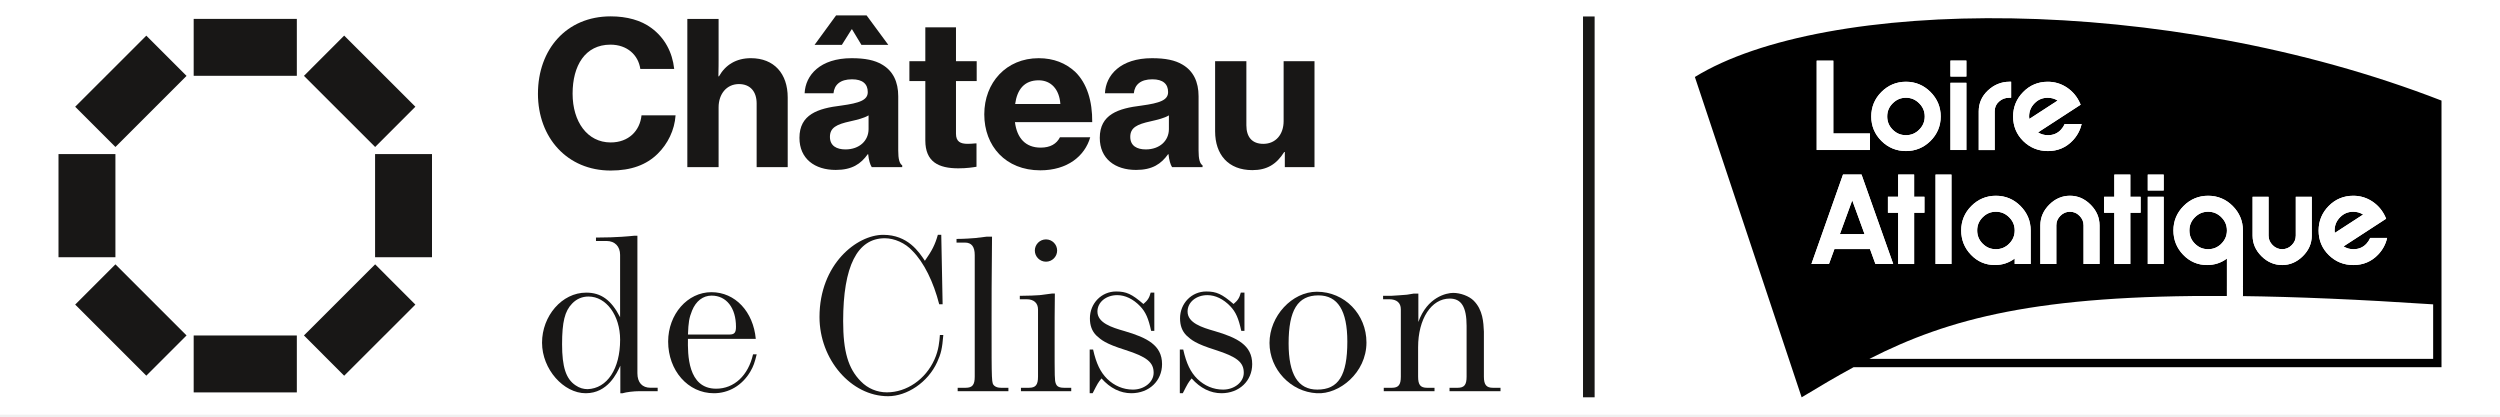
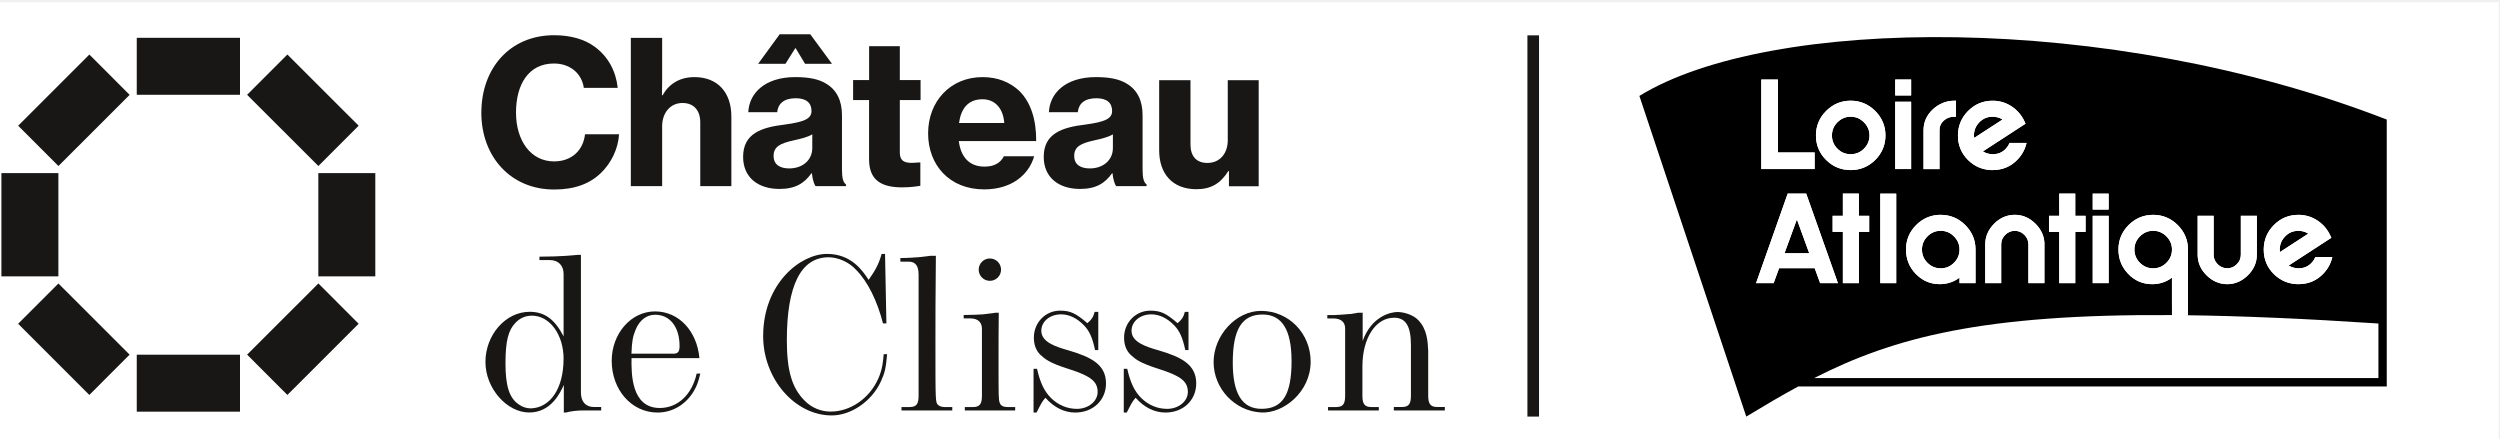
- <svg xmlns="http://www.w3.org/2000/svg" id="Calque_1" version="1.1" viewBox="0 0 1800 300">
+ <svg xmlns="http://www.w3.org/2000/svg" id="Calque_1" version="1.1" viewBox="0 0 570 100">
  <defs>
    <style>
      .st0 {
        fill: #fff;
      }

      .st1 {
        fill: #181716;
      }
    </style>
  </defs>
-   <rect class="st0" y="-1.43" width="1800" height="300" />
+   <rect class="st0" y=".51" width="569.68" height="100" />
  <g>
-     <path class="st1" d="M387.33,67.42c0-31.84,20.51-55.64,52.34-55.64,11.76,0,21.94,2.87,29.25,8.32,9.62,7.03,15.21,17.49,16.5,29.54h-24.39c-1.43-10.04-9.46-17.49-21.51-17.49-18.21,0-27.25,15.06-27.25,35.28s10.61,35.13,27.39,35.13c13.05,0,21.08-8.46,22.23-19.5h24.52c-.72,10.61-5.59,20.51-12.91,27.68-8.03,7.89-18.93,12.05-33.84,12.05-31.12,0-52.34-23.52-52.34-55.35" />
-     <path class="st1" d="M517.25,54.94h.43c4.59-8.17,12.33-13.05,22.94-13.05,16.78,0,26.53,11.19,26.53,28.25v50.19h-22.37v-45.89c0-8.32-4.45-13.91-12.76-13.91-8.75,0-14.63,7.03-14.63,16.78v43.02h-22.51V13.64h22.51v29.4c0,.72,0,6.88-.14,11.9" />
-     <path class="st1" d="M625.08,111.02h-.29c-5.02,7.03-11.33,11.33-23.09,11.33-15.06,0-26.1-8.03-26.1-23.09,0-16.92,13.34-21.22,29.97-23.23,13.62-1.86,19.22-4.02,19.22-9.75s-3.59-9.18-11.33-9.18c-8.6,0-12.76,4.02-13.34,10.04h-20.79c.57-13.05,11.19-25.24,33.84-25.24,9.75,0,16.63,1.43,21.94,4.59,7.89,4.59,11.62,12.48,11.62,22.8v39.15c0,6.02.86,9.32,2.87,10.61v1.29h-21.94c-1.15-1.72-2.15-5.02-2.58-9.32M602,11.07h21.94l15.63,21.22h-19.36l-6.74-11.19h-.29l-7.03,11.19h-19.65l15.49-21.22ZM625.37,92.95v-9.89c-3.3,2.01-8.17,3.15-13.19,4.3-9.89,2.15-14.63,4.59-14.63,11.19s5.02,9.03,11.19,9.03c10.04,0,16.63-6.31,16.63-14.63" />
-     <path class="st1" d="M654.76,44.05h11.47v-24.38h22.08v24.38h14.91v14.34h-14.91v37.86c0,5.74,3.15,7.31,8.46,7.31,1.43,0,3.73-.14,5.16-.29h1.15v16.79c-2.44.42-7.03,1.14-13.05,1.14-14.2,0-23.8-4.59-23.8-20.08v-42.73h-11.47v-14.34Z" />
-     <path class="st1" d="M708.68,82.34c0-22.94,15.92-40.44,39.15-40.44,10.9,0,19.5,3.59,26.24,9.75,8.6,8.32,12.48,21.22,12.33,36.28h-55.64c1.43,11.47,7.6,18.36,18.5,18.36,7.03,0,11.47-2.72,13.91-7.46h21.8c-3.87,13.48-16.35,23.8-35.99,23.8-24.95,0-40.3-17.49-40.3-40.3M730.91,74.88h32.55c-.72-10.61-6.74-17.06-15.63-17.06-10.32,0-15.49,6.6-16.92,17.06" />
-     <path class="st1" d="M841.32,111.02h-.29c-5.02,7.03-11.33,11.33-23.09,11.33-15.06,0-26.1-8.03-26.1-23.09,0-16.92,13.34-21.22,29.97-23.23,13.62-1.86,19.22-4.02,19.22-9.75s-3.59-9.18-11.33-9.18c-8.6,0-12.76,4.02-13.34,10.04h-20.79c.57-13.05,11.19-25.24,33.84-25.24,9.75,0,16.63,1.43,21.94,4.59,7.89,4.59,11.62,12.48,11.62,22.8v39.15c0,6.02.86,9.32,2.87,10.61v1.29h-21.94c-1.15-1.72-2.15-5.02-2.58-9.32M841.61,92.95v-9.89c-3.3,2.01-8.17,3.15-13.19,4.3-9.89,2.15-14.63,4.59-14.63,11.19s5.02,9.03,11.19,9.03c10.04,0,16.63-6.31,16.63-14.63" />
-     <path class="st1" d="M925.07,120.34v-10.9h-.43c-5.59,8.89-12.48,13.05-22.94,13.05-17.35,0-26.82-11.19-26.82-27.96v-50.48h22.51v46.18c0,8.46,4.16,13.34,12.19,13.34,9.03,0,14.63-6.88,14.63-16.35v-43.16h22.23v76.29h-21.37Z" />
-     <path class="st1" d="M429.11,171.05c15.74,0,25.57-1.15,25.73-1.15,1.15-.17,1.48-.17,1.8-.17h2.29v98.98c0,6.72,3.44,10.48,9.5,10.48h5.09v2.46h-13.11c-4.1,0-9.51.66-12.13,1.48h-1.64v-19.84c-2.46,5.41-9.02,19.84-24.92,19.84s-31.45-17.21-31.45-36.39,14.26-36.05,31.79-36.05c10.65,0,18.02,5.25,24.41,17.7v-44.9c0-6.06-3.76-9.99-9.83-9.99h-7.54v-2.46ZM446.49,244.63c0-17.53-10-31.13-22.78-31.13-4.42,0-8.52,1.64-11.79,5.08-5.25,5.4-7.22,13.11-7.22,29.33s2.78,24.92,9.67,29.5c2.78,1.96,5.74,2.78,8.69,2.78,14.09-.49,23.43-14.59,23.43-35.56" />
-     <path class="st1" d="M544.82,255.11c-1.48,6.06-2.31,8.52-4.59,12.45-5.9,10-15.57,15.57-26.23,15.57-18.68,0-32.93-16.38-32.93-37.2,0-19.66,13.93-35.56,31.14-35.56s30.15,14.1,31.95,33.6h-48.84c-.16,10.97-.32,35.89,20.33,35.89,12.94,0,23.1-9.51,26.54-24.75h2.63ZM525.15,240.86c3.61,0,4.76-1.31,4.76-5.57,0-13.6-6.88-22.45-17.54-22.45-6.23,0-11.3,3.93-14.09,10.81-2.13,5.25-2.62,8.52-2.95,17.21h29.83Z" />
-     <path class="st1" d="M679.19,241.19c-.82,9.83-1.64,13.43-4.42,19.5-6.72,14.75-21.8,24.58-35.4,24.58-26.55,0-49.33-26.39-49.33-57.03,0-38.03,26.88-59.16,45.89-59.16,17.7,0,25.73,12.3,29.98,18.69,5.08-7.22,7.37-11.64,9.34-18.69h2.46l.98,49.99h-2.46c-4.1-16.06-10.98-30.15-19.34-38.52-5.08-5.57-12.94-9.01-19.83-9.01-19.83,0-29.99,20.16-29.99,59.64,0,21.8,3.61,34.25,12.79,43.43,4.91,5.09,11.64,7.88,18.68,7.88,14.26,0,27.86-9.34,34.25-23.6,3.12-6.88,3.61-13.28,3.93-17.7h2.46Z" />
-     <path class="st1" d="M701.81,183.67c0-6.06-2.29-9.01-7.05-9.01h-6.06v-2.63c5.74,0,11.64-.49,13.6-.65l8.2-.99h3.76c-.32,28.85-.32,48.51-.32,61.78,0,44.57,0,43.59,1.96,45.55,1.15.99,2.63,1.48,4.92,1.48h5.23v2.45h-36.53v-2.45h5.74c4.91,0,6.55-2.14,6.55-8.03v-87.51Z" />
-     <path class="st1" d="M759.5,211.36c-.17,11.3-.17,22.44-.17,33.59,0,27.86,0,28.68.82,31.13.49,1.15,1.15,3.12,5.89,3.12h5.25v2.46h-36.21v-2.46h5.74c4.91,0,6.55-2.13,6.55-8.03v-48.35c0-4.58-2.95-7.36-8.2-7.36h-4.91v-2.46c6.23,0,11.96-.33,14.26-.49l8.84-1.15h2.14ZM745.08,180.39c0-4.42,3.61-8.03,8.03-8.03s8.03,3.61,8.03,8.03-3.61,8.03-8.03,8.03-8.03-3.61-8.03-8.03" />
-     <path class="st1" d="M787.03,251.67c2.29,10.16,5.25,16.23,10.16,21.14,5.08,4.91,11.47,7.7,18.52,7.7,8.19,0,14.91-5.4,14.91-12.12,0-7.54-4.92-11.47-20.33-16.4-14.58-4.59-17.36-7.21-20.97-10.48-3.11-3.12-4.59-7.21-4.59-12.3,0-10.81,8.35-19.34,18.85-19.34,7.37,0,11.3,1.8,19.67,9.01,3.11-2.62,4.25-4.42,5.23-8.19h2.63v27.52h-2.29c-1.97-9.01-3.93-13.6-8.03-17.85-4.92-5.08-10.65-7.86-16.38-7.86-8.03,0-14.26,5.08-14.26,11.79,0,8.2,10.31,11.47,19.49,14.09,16.23,4.76,27.04,10.16,27.04,23.77,0,12.12-9.34,20.97-22.12,20.97-7.86,0-15.25-3.61-21.47-10.65-2.45,2.94-2.78,3.6-6.38,10.65h-2.14v-31.46h2.46Z" />
-     <path class="st1" d="M851.93,251.67c2.29,10.16,5.25,16.23,10.16,21.14,5.08,4.91,11.47,7.7,18.52,7.7,8.19,0,14.91-5.4,14.91-12.12,0-7.54-4.92-11.47-20.33-16.4-14.58-4.59-17.36-7.21-20.97-10.48-3.11-3.12-4.59-7.21-4.59-12.3,0-10.81,8.35-19.34,18.85-19.34,7.37,0,11.3,1.8,19.67,9.01,3.11-2.62,4.25-4.42,5.23-8.19h2.63v27.52h-2.29c-1.97-9.01-3.93-13.6-8.03-17.85-4.92-5.08-10.65-7.86-16.38-7.86-8.03,0-14.26,5.08-14.26,11.79,0,8.2,10.31,11.47,19.49,14.09,16.23,4.76,27.04,10.16,27.04,23.77,0,12.12-9.35,20.97-22.12,20.97-7.86,0-15.25-3.61-21.47-10.65-2.45,2.94-2.78,3.6-6.38,10.65h-2.14v-31.46h2.46Z" />
-     <path class="st1" d="M914.04,246.92c0-19.34,16.23-36.87,34.09-36.87,19.98,0,35.72,16.22,35.72,36.54,0,21.95-19.83,37.52-35.72,36.54-18.85-.98-34.09-17.21-34.09-36.22M970.08,245.94c0-22.29-6.88-33.27-20.82-33.27-14.9,0-21.46,10.66-21.46,34.58,0,22.29,6.72,33.26,20.65,33.26,15.24,0,21.63-10.16,21.63-34.57" />
-     <path class="st1" d="M1021.21,231.85c6.39-18.03,20.32-20.97,25.07-20.97,5.25,0,11.47,2.29,14.75,5.57,6.72,6.72,7.05,15.73,7.37,22.29v32.44c0,5.9,1.8,8.03,6.56,8.03h5.4v2.46h-36.7v-2.46h5.74c4.91,0,6.55-2.13,6.55-8.03v-36.54c0-13.6-3.76-19.67-12.13-19.67-13.26,0-22.78,14.59-22.78,35.07v21.14c0,5.9,1.64,8.03,6.56,8.03h5.25v2.46h-36.54v-2.46h5.74c4.91,0,6.55-2.13,6.55-8.03v-48.51c0-4.59-2.95-7.21-8.35-7.21h-4.43v-2.46h5.58c1.15,0,9.82-.66,11.63-.82,3.12-.49,4.76-.81,4.92-.81h3.27v20.48Z" />
-     <rect class="st1" x="139.45" y="13.6" width="74.27" height="40.98" />
-     <rect class="st1" x="139.45" y="241.55" width="74.27" height="40.98" />
-     <rect class="st1" x="42.12" y="110.94" width="40.98" height="74.27" />
-     <rect class="st1" x="270.06" y="110.94" width="40.98" height="74.27" />
-     <polygon class="st1" points="134.32 54.64 83.11 105.82 54.13 76.86 105.34 25.66 134.32 54.64" />
-     <rect class="st1" x="238.46" y="29.48" width="40.98" height="72.46" transform="translate(29.46 202.49) rotate(-45.03)" />
-     <polygon class="st1" points="134.32 241.52 83.11 190.33 54.13 219.3 105.34 270.49 134.32 241.52" />
-     <rect class="st1" x="222.72" y="209.95" width="72.46" height="40.98" transform="translate(-87.11 250.4) rotate(-44.97)" />
+     <path class="st1" d="M109.75,25.67c0-10.09,6.5-17.64,16.59-17.64,3.73,0,6.95.91,9.27,2.64,3.05,2.23,4.82,5.55,5.23,9.36h-7.73c-.45-3.18-3-5.55-6.82-5.55-5.77,0-8.64,4.77-8.64,11.18s3.36,11.14,8.68,11.14c4.14,0,6.68-2.68,7.05-6.18h7.77c-.23,3.36-1.77,6.5-4.09,8.77-2.55,2.5-6,3.82-10.73,3.82-9.86,0-16.59-7.45-16.59-17.55" />
+     <path class="st1" d="M150.93,21.72h.14c1.45-2.59,3.91-4.14,7.27-4.14,5.32,0,8.41,3.55,8.41,8.95v15.91h-7.09v-14.55c0-2.64-1.41-4.41-4.05-4.41-2.77,0-4.64,2.23-4.64,5.32v13.64h-7.14V8.63h7.14v9.32c0,.23,0,2.18-.05,3.77" />
+     <path class="st1" d="M185.11,39.49h-.09c-1.59,2.23-3.59,3.59-7.32,3.59-4.77,0-8.27-2.55-8.27-7.32,0-5.36,4.23-6.73,9.5-7.36,4.32-.59,6.09-1.27,6.09-3.09s-1.14-2.91-3.59-2.91c-2.73,0-4.05,1.27-4.23,3.18h-6.59c.18-4.14,3.55-8,10.73-8,3.09,0,5.27.45,6.95,1.45,2.5,1.45,3.68,3.95,3.68,7.23v12.41c0,1.91.27,2.95.91,3.36v.41h-6.95c-.36-.55-.68-1.59-.82-2.95M177.79,7.81h6.95l4.95,6.73h-6.14l-2.14-3.55h-.09l-2.23,3.55h-6.23l4.91-6.73ZM185.2,33.77v-3.14c-1.05.64-2.59,1-4.18,1.36-3.14.68-4.64,1.45-4.64,3.55s1.59,2.86,3.55,2.86c3.18,0,5.27-2,5.27-4.64" />
+     <path class="st1" d="M194.52,18.26h3.64v-7.73h7v7.73h4.73v4.55h-4.73v12c0,1.82,1,2.32,2.68,2.32.45,0,1.18-.05,1.64-.09h.36v5.32c-.77.13-2.23.36-4.14.36-4.5,0-7.55-1.45-7.55-6.36v-13.55h-3.64v-4.55Z" />
+     <path class="st1" d="M211.61,30.4c0-7.27,5.05-12.82,12.41-12.82,3.45,0,6.18,1.14,8.32,3.09,2.73,2.64,3.95,6.73,3.91,11.5h-17.64c.45,3.64,2.41,5.82,5.86,5.82,2.23,0,3.64-.86,4.41-2.36h6.91c-1.23,4.27-5.18,7.55-11.41,7.55-7.91,0-12.77-5.55-12.77-12.77M218.65,28.04h10.32c-.23-3.36-2.14-5.41-4.95-5.41-3.27,0-4.91,2.09-5.36,5.41" />
+     <path class="st1" d="M253.65,39.49h-.09c-1.59,2.23-3.59,3.59-7.32,3.59-4.77,0-8.27-2.55-8.27-7.32,0-5.36,4.23-6.73,9.5-7.36,4.32-.59,6.09-1.27,6.09-3.09s-1.14-2.91-3.59-2.91c-2.73,0-4.05,1.27-4.23,3.18h-6.59c.18-4.14,3.55-8,10.73-8,3.09,0,5.27.45,6.95,1.45,2.5,1.45,3.68,3.95,3.68,7.23v12.41c0,1.91.27,2.95.91,3.36v.41h-6.95c-.36-.55-.68-1.59-.82-2.95M253.74,33.77v-3.14c-1.05.64-2.59,1-4.18,1.36-3.14.68-4.64,1.45-4.64,3.55s1.59,2.86,3.55,2.86c3.18,0,5.27-2,5.27-4.64" />
+     <path class="st1" d="M280.2,42.45v-3.45h-.14c-1.77,2.82-3.95,4.14-7.27,4.14-5.5,0-8.5-3.55-8.5-8.86v-16h7.14v14.64c0,2.68,1.32,4.23,3.86,4.23,2.86,0,4.64-2.18,4.64-5.18v-13.68h7.05v24.18h-6.77Z" />
+     <path class="st1" d="M122.99,58.52c4.99,0,8.11-.36,8.16-.36.36-.05.47-.05.57-.05h.73v31.37c0,2.13,1.09,3.32,3.01,3.32h1.61v.78h-4.16c-1.3,0-3.02.21-3.84.47h-.52v-6.29c-.78,1.72-2.86,6.29-7.9,6.29s-9.97-5.45-9.97-11.53,4.52-11.43,10.08-11.43c3.37,0,5.71,1.66,7.74,5.61v-14.23c0-1.92-1.19-3.17-3.12-3.17h-2.39v-.78ZM128.5,81.84c0-5.56-3.17-9.87-7.22-9.87-1.4,0-2.7.52-3.74,1.61-1.66,1.71-2.29,4.16-2.29,9.3s.88,7.9,3.06,9.35c.88.62,1.82.88,2.75.88,4.47-.16,7.43-4.62,7.43-11.27" />
+     <path class="st1" d="M159.67,85.17c-.47,1.92-.73,2.7-1.45,3.95-1.87,3.17-4.94,4.94-8.31,4.94-5.92,0-10.44-5.19-10.44-11.79,0-6.23,4.42-11.27,9.87-11.27s9.56,4.47,10.13,10.65h-15.48c-.05,3.48-.1,11.37,6.44,11.37,4.1,0,7.32-3.02,8.41-7.84h.83ZM153.43,80.65c1.14,0,1.51-.42,1.51-1.77,0-4.31-2.18-7.12-5.56-7.12-1.97,0-3.58,1.25-4.47,3.43-.67,1.66-.83,2.7-.94,5.45h9.45Z" />
+     <path class="st1" d="M202.26,80.75c-.26,3.12-.52,4.26-1.4,6.18-2.13,4.67-6.91,7.79-11.22,7.79-8.42,0-15.64-8.36-15.64-18.08,0-12.05,8.52-18.75,14.55-18.75,5.61,0,8.16,3.9,9.5,5.92,1.61-2.29,2.34-3.69,2.96-5.92h.78l.31,15.84h-.78c-1.3-5.09-3.48-9.56-6.13-12.21-1.61-1.77-4.1-2.86-6.28-2.86-6.28,0-9.51,6.39-9.51,18.91,0,6.91,1.14,10.86,4.05,13.77,1.56,1.61,3.69,2.5,5.92,2.5,4.52,0,8.83-2.96,10.86-7.48.99-2.18,1.14-4.21,1.25-5.61h.78Z" />
+     <path class="st1" d="M209.43,62.52c0-1.92-.73-2.86-2.23-2.86h-1.92v-.83c1.82,0,3.69-.16,4.31-.2l2.6-.31h1.19c-.1,9.14-.1,15.37-.1,19.58,0,14.13,0,13.82.62,14.44.36.31.83.47,1.56.47h1.66v.78h-11.58v-.78h1.82c1.56,0,2.08-.68,2.08-2.55v-27.74Z" />
+     <path class="st1" d="M227.72,71.3c-.05,3.58-.05,7.11-.05,10.65,0,8.83,0,9.09.26,9.87.16.36.36.99,1.87.99h1.66v.78h-11.48v-.78h1.82c1.56,0,2.08-.67,2.08-2.55v-15.33c0-1.45-.94-2.33-2.6-2.33h-1.56v-.78c1.97,0,3.79-.11,4.52-.16l2.8-.36h.68ZM223.14,61.48c0-1.4,1.14-2.55,2.55-2.55s2.55,1.14,2.55,2.55-1.14,2.55-2.55,2.55-2.55-1.14-2.55-2.55" />
+     <path class="st1" d="M236.44,84.08c.73,3.22,1.66,5.14,3.22,6.7,1.61,1.56,3.64,2.44,5.87,2.44,2.59,0,4.73-1.71,4.73-3.84,0-2.39-1.56-3.64-6.44-5.2-4.62-1.45-5.5-2.28-6.65-3.32-.98-.99-1.45-2.28-1.45-3.9,0-3.43,2.65-6.13,5.97-6.13,2.34,0,3.58.57,6.23,2.86.98-.83,1.35-1.4,1.66-2.59h.83v8.72h-.73c-.63-2.86-1.25-4.31-2.55-5.66-1.56-1.61-3.37-2.49-5.19-2.49-2.55,0-4.52,1.61-4.52,3.74,0,2.6,3.27,3.64,6.18,4.47,5.14,1.51,8.57,3.22,8.57,7.53,0,3.84-2.96,6.65-7.01,6.65-2.49,0-4.83-1.14-6.81-3.37-.78.93-.88,1.14-2.02,3.37h-.68v-9.97h.78Z" />
+     <path class="st1" d="M257.01,84.08c.73,3.22,1.66,5.14,3.22,6.7,1.61,1.56,3.64,2.44,5.87,2.44,2.59,0,4.73-1.71,4.73-3.84,0-2.39-1.56-3.64-6.44-5.2-4.62-1.45-5.5-2.28-6.65-3.32-.98-.99-1.45-2.28-1.45-3.9,0-3.43,2.65-6.13,5.97-6.13,2.34,0,3.58.57,6.23,2.86.98-.83,1.35-1.4,1.66-2.59h.83v8.72h-.73c-.63-2.86-1.25-4.31-2.55-5.66-1.56-1.61-3.37-2.49-5.19-2.49-2.55,0-4.52,1.61-4.52,3.74,0,2.6,3.27,3.64,6.18,4.47,5.14,1.51,8.57,3.22,8.57,7.53,0,3.84-2.96,6.65-7.01,6.65-2.49,0-4.83-1.14-6.81-3.37-.78.93-.88,1.14-2.02,3.37h-.68v-9.97h.78Z" />
+     <path class="st1" d="M276.7,82.57c0-6.13,5.14-11.69,10.81-11.69,6.33,0,11.32,5.14,11.32,11.58,0,6.96-6.28,11.89-11.32,11.58-5.97-.31-10.81-5.45-10.81-11.48M294.47,82.26c0-7.06-2.18-10.55-6.6-10.55-4.72,0-6.8,3.38-6.8,10.96,0,7.06,2.13,10.54,6.55,10.54,4.83,0,6.86-3.22,6.86-10.96" />
+     <path class="st1" d="M310.67,77.79c2.03-5.72,6.44-6.65,7.95-6.65,1.66,0,3.64.73,4.67,1.77,2.13,2.13,2.23,4.98,2.34,7.06v10.28c0,1.87.57,2.55,2.08,2.55h1.71v.78h-11.63v-.78h1.82c1.56,0,2.08-.67,2.08-2.55v-11.58c0-4.31-1.19-6.23-3.84-6.23-4.2,0-7.22,4.62-7.22,11.12v6.7c0,1.87.52,2.55,2.08,2.55h1.66v.78h-11.58v-.78h1.82c1.56,0,2.08-.67,2.08-2.55v-15.37c0-1.45-.94-2.28-2.65-2.28h-1.41v-.78h1.77c.36,0,3.11-.21,3.69-.26.99-.16,1.51-.26,1.56-.26h1.04v6.49Z" />
+     <rect class="st1" x="31.18" y="8.62" width="23.54" height="12.99" />
+     <rect class="st1" x="31.18" y="80.87" width="23.54" height="12.99" />
+     <rect class="st1" x=".32" y="39.47" width="12.99" height="23.54" />
+     <rect class="st1" x="72.58" y="39.47" width="12.99" height="23.54" />
+     <rect class="st1" x="5.37" y="18.65" width="22.95" height="12.99" transform="translate(-12.84 19.27) rotate(-44.99)" />
+     <rect class="st1" x="62.56" y="13.65" width="12.99" height="22.97" transform="translate(2.47 56.23) rotate(-45.03)" />
+     <rect class="st1" x="10.35" y="65.86" width="12.99" height="22.95" transform="translate(-49.76 34.58) rotate(-45.01)" />
+     <rect class="st1" x="57.57" y="70.85" width="22.97" height="12.99" transform="translate(-34.46 71.42) rotate(-44.97)" />
  </g>
  <g>
-     <path class="st0" d="M1603.38,213.1c-136.16-.87-200.03,16.08-257.41,45.29h405.91v-39.26c-53.19-3.53-98.87-5.47-138.58-5.96h-9.92v-.08Z" />
+     <path class="st0" d="M495.21,71.85c-43.16-.28-63.4,5.1-81.59,14.36h128.66v-12.44c-16.86-1.12-31.34-1.73-43.93-1.89h-3.14v-.02Z" />
    <g>
-       <path d="M1437.05,179.43c3.75,0,6.86-1.3,9.54-3.97,2.69-2.69,3.99-5.81,3.99-9.54s-1.3-6.79-3.99-9.49c-2.69-2.68-5.81-3.99-9.54-3.99s-6.83,1.31-9.52,3.99c-2.65,2.68-3.96,5.78-3.96,9.49s1.3,6.88,3.96,9.54c2.65,2.66,5.78,3.97,9.52,3.97Z" />
-       <polygon points="1324.71 168.58 1342.49 168.58 1333.61 144.21 1324.71 168.58" />
-       <path d="M1372.29,97.34c3.75,0,6.86-1.3,9.52-3.96,2.69-2.69,4-5.81,4-9.52s-1.32-6.8-4-9.49c-2.69-2.69-5.81-4-9.52-4s-6.85,1.31-9.54,4c-2.65,2.65-3.96,5.76-3.96,9.49s1.3,6.86,3.96,9.52c2.67,2.65,5.78,3.96,9.54,3.96Z" />
-       <path d="M1589.85,179.43c3.75,0,6.87-1.3,9.54-3.97,2.68-2.69,3.99-5.81,3.99-9.54s-1.31-6.79-3.99-9.49c-2.7-2.68-5.81-3.99-9.54-3.99s-6.83,1.31-9.52,3.99c-2.66,2.68-3.96,5.78-3.96,9.49s1.29,6.88,3.96,9.54c2.65,2.66,5.77,3.97,9.52,3.97Z" />
-       <path d="M1220.31,55.42l76.87,230.65c12.82-7.76,25.06-15,37.39-21.68h423.31V72.42C1557.07-5.54,1313.34-1.81,1220.31,55.42ZM1676.68,148.31c4.83-4.89,10.78-7.36,17.67-7.36,5.03,0,9.7,1.41,13.86,4.21,4.16,2.8,7.3,6.6,9.37,11.27l.43,1.03-30.68,19.94c2.17,1.36,4.52,2.03,7.13,2.03,3.88,0,6.99-1.34,9.5-4.09,1.12-1.24,1.95-2.58,2.58-4.02h12.18c-1.03,4.52-3.19,8.56-6.52,12.03-4.74,4.96-10.72,7.47-17.73,7.47s-12.88-2.41-17.73-7.18c-4.88-4.77-7.34-10.71-7.34-17.63s2.45-12.81,7.28-17.71ZM1621.87,141.68h11.5v27.94c0,2.66.96,4.92,2.92,6.88,1.97,1.96,4.22,2.92,6.88,2.92s4.92-.96,6.88-2.92c1.97-1.96,2.92-4.21,2.92-6.88v-27.94h11.51v27.94c0,5.63-2.17,10.62-6.47,14.84-4.28,4.23-9.27,6.37-14.84,6.37s-10.64-2.14-14.89-6.37c-4.25-4.23-6.4-9.21-6.4-14.84v-27.94ZM1572.19,148.31c4.89-4.89,10.84-7.36,17.66-7.36s12.79,2.47,17.67,7.36,7.37,10.82,7.37,17.61v47.25h-1.6c39.71.49,85.39,2.43,138.58,5.96v39.26h-405.91c57.38-29.22,121.25-46.16,257.41-45.29v-26.95c-4.15,3.11-8.93,4.68-14.26,4.68-6.69,0-12.49-2.47-17.21-7.37-4.67-4.86-7.05-10.77-7.05-17.53s2.47-12.75,7.33-17.61ZM1359.3,153.18v-11.51h7.37v-15.99h11.51v15.99h7.41v11.51h-7.41v36.91h-11.51v-36.91h-7.37ZM1393.59,190.09v-64.4h11.46v64.4h-11.46ZM1546.39,125.69h11.46v11.46h-11.46v-11.46ZM1546.39,141.68h11.46v48.41h-11.46v-48.41ZM1514.95,141.68h7.37v-15.99h11.51v15.99h7.41v11.51h-7.41v36.9h-11.51v-36.9h-7.37v-11.51ZM1511.67,162.25v27.84h-11.51v-27.84c0-2.68-.96-4.93-2.92-6.88-1.95-1.96-4.21-2.92-6.88-2.92s-4.92.96-6.88,2.92-2.92,4.21-2.92,6.88v27.84h-11.5v-27.84c0-5.63,2.15-10.64,6.41-14.89,4.25-4.27,9.27-6.42,14.89-6.42s10.59,2.15,14.85,6.42c4.28,4.28,6.45,9.28,6.45,14.89ZM1456.72,66.24c4.83-4.9,10.77-7.37,17.67-7.37,5.03,0,9.7,1.41,13.86,4.21s7.3,6.58,9.37,11.28l.44,1.02-30.69,19.94c2.17,1.36,4.53,2.03,7.15,2.03,3.86,0,6.97-1.34,9.49-4.1,1.12-1.23,1.95-2.57,2.58-3.99h12.18c-1.03,4.5-3.19,8.54-6.52,12.02-4.76,4.96-10.71,7.48-17.72,7.48s-12.89-2.43-17.76-7.18c-4.85-4.78-7.33-10.71-7.33-17.64s2.45-12.81,7.28-17.7ZM1424.68,80.17c0-5.84,2.22-10.9,6.61-15.01,4.42-4.15,9.61-6.26,15.42-6.3h1.31s0,11.51,0,11.51h-1.3c-2.99,0-5.44.92-7.49,2.82-2.06,1.84-3.05,4.12-3.05,6.98v27.86h-11.5v-27.86ZM1437.05,140.95c6.85,0,12.79,2.47,17.66,7.36,4.89,4.89,7.37,10.82,7.37,17.61v24.18h-11.51v-3.96c-4.15,3.11-8.94,4.68-14.26,4.68-6.7,0-12.5-2.47-17.21-7.37-4.68-4.86-7.05-10.77-7.05-17.53s2.46-12.75,7.33-17.61c4.89-4.89,10.83-7.36,17.66-7.36ZM1404.33,43.62h11.46v11.46h-11.46v-11.46ZM1404.33,59.61h11.46v48.41h-11.46v-48.41ZM1354.62,66.24c4.89-4.89,10.83-7.37,17.67-7.37s12.77,2.49,17.66,7.37c4.89,4.89,7.36,10.81,7.36,17.63s-2.47,12.73-7.36,17.61c-4.9,4.83-10.83,7.28-17.66,7.28s-12.81-2.45-17.66-7.28c-4.86-4.85-7.33-10.79-7.33-17.61s2.46-12.77,7.31-17.63ZM1308.02,43.66h11.96v52.45h26.39v11.91h-38.35V43.66ZM1316.87,190.05h-12.64l22.74-64.39h13.32l22.82,64.39h-12.81l-3.9-10.72h-25.63l-3.91,10.72Z" />
-       <path d="M1701.47,154.47c-2.2-1.36-4.53-2.02-7.12-2.02-3.78,0-6.9,1.3-9.52,3.98-2.64,2.7-3.92,5.83-3.92,9.58,0,.54.06,1.11.14,1.71l20.42-13.25Z" />
-       <path d="M1481.51,72.4c-2.2-1.35-4.54-2.02-7.12-2.02-3.78,0-6.9,1.3-9.52,3.98-2.64,2.7-3.92,5.83-3.92,9.58,0,.54.05,1.11.16,1.71l20.41-13.25Z" />
+       <path d="M442.48,61.18c1.19,0,2.17-.41,3.02-1.26.85-.85,1.27-1.84,1.27-3.02s-.41-2.15-1.27-3.01c-.85-.85-1.84-1.27-3.02-1.27s-2.17.42-3.02,1.27c-.84.85-1.25,1.83-1.25,3.01s.41,2.18,1.25,3.02c.84.84,1.83,1.26,3.02,1.26Z" />
+       <polygon points="406.87 57.74 412.51 57.74 409.69 50.02 406.87 57.74" />
+       <path d="M421.96,35.16c1.19,0,2.17-.41,3.02-1.25.85-.85,1.27-1.84,1.27-3.02s-.42-2.16-1.27-3.01c-.85-.85-1.84-1.27-3.02-1.27s-2.17.42-3.02,1.27c-.84.84-1.25,1.83-1.25,3.01s.41,2.17,1.25,3.02c.84.84,1.83,1.25,3.02,1.25Z" />
+       <path d="M490.92,61.18c1.19,0,2.18-.41,3.02-1.26.85-.85,1.27-1.84,1.27-3.02s-.42-2.15-1.27-3.01c-.86-.85-1.84-1.27-3.02-1.27s-2.17.42-3.02,1.27c-.84.85-1.25,1.83-1.25,3.01s.41,2.18,1.25,3.02c.84.84,1.83,1.26,3.02,1.26Z" />
+       <path d="M373.78,21.87l24.37,73.11c4.06-2.46,7.94-4.75,11.85-6.87h134.18V27.26c-63.65-24.71-140.91-23.53-170.4-5.39ZM518.44,51.31c1.53-1.55,3.42-2.33,5.6-2.33,1.59,0,3.08.45,4.39,1.33,1.32.89,2.31,2.09,2.97,3.57l.14.33-9.72,6.32c.69.43,1.43.64,2.26.64,1.23,0,2.22-.42,3.01-1.3.36-.39.62-.82.82-1.27h3.86c-.33,1.43-1.01,2.71-2.07,3.81-1.5,1.57-3.4,2.37-5.62,2.37s-4.08-.77-5.62-2.28c-1.55-1.51-2.33-3.39-2.33-5.59s.78-4.06,2.31-5.61ZM501.07,49.21h3.64v8.86c0,.84.3,1.56.92,2.18.62.62,1.34.92,2.18.92s1.56-.3,2.18-.92c.62-.62.92-1.33.92-2.18v-8.86h3.65v8.86c0,1.78-.69,3.37-2.05,4.7-1.36,1.34-2.94,2.02-4.7,2.02s-3.37-.68-4.72-2.02c-1.35-1.34-2.03-2.92-2.03-4.7v-8.86ZM485.32,51.31c1.55-1.55,3.44-2.33,5.6-2.33s4.05.78,5.6,2.33,2.34,3.43,2.34,5.58v14.98h-.51c12.59.16,27.07.77,43.93,1.89v12.44h-128.66c18.19-9.26,38.43-14.63,81.59-14.36v-8.54c-1.31.98-2.83,1.48-4.52,1.48-2.12,0-3.96-.78-5.45-2.34-1.48-1.54-2.23-3.41-2.23-5.56s.78-4.04,2.32-5.58ZM417.84,52.86v-3.65h2.34v-5.07h3.65v5.07h2.35v3.65h-2.35v11.7h-3.65v-11.7h-2.34ZM428.71,64.56v-20.41h3.63v20.41h-3.63ZM477.14,44.15h3.63v3.63h-3.63v-3.63ZM477.14,49.21h3.63v15.34h-3.63v-15.34ZM467.17,49.21h2.34v-5.07h3.65v5.07h2.35v3.65h-2.35v11.7h-3.65v-11.7h-2.34v-3.65ZM466.13,55.73v8.83h-3.65v-8.83c0-.85-.3-1.56-.92-2.18-.62-.62-1.33-.92-2.18-.92s-1.56.3-2.18.92-.92,1.33-.92,2.18v8.83h-3.64v-8.83c0-1.78.68-3.37,2.03-4.72,1.35-1.35,2.94-2.03,4.72-2.03s3.36.68,4.71,2.03c1.36,1.36,2.05,2.94,2.05,4.72ZM448.72,25.3c1.53-1.55,3.41-2.34,5.6-2.34,1.59,0,3.08.45,4.39,1.33s2.31,2.09,2.97,3.58l.14.32-9.73,6.32c.69.43,1.44.64,2.27.64,1.22,0,2.21-.42,3.01-1.3.36-.39.62-.81.82-1.27h3.86c-.33,1.43-1.01,2.71-2.07,3.81-1.51,1.57-3.39,2.37-5.62,2.37s-4.09-.77-5.63-2.28c-1.54-1.52-2.32-3.39-2.32-5.59s.78-4.06,2.31-5.61ZM438.56,29.72c0-1.85.7-3.45,2.09-4.76,1.4-1.31,3.05-1.98,4.89-2h.42s0,3.65,0,3.65h-.41c-.95,0-1.72.29-2.38.89-.65.58-.97,1.31-.97,2.21v8.83h-3.64v-8.83ZM442.48,48.98c2.17,0,4.05.78,5.6,2.33,1.55,1.55,2.34,3.43,2.34,5.58v7.66h-3.65v-1.25c-1.31.98-2.83,1.48-4.52,1.48-2.12,0-3.96-.78-5.45-2.34-1.48-1.54-2.23-3.41-2.23-5.56s.78-4.04,2.32-5.58,3.43-2.33,5.6-2.33ZM432.11,18.13h3.63v3.63h-3.63v-3.63ZM432.11,23.2h3.63v15.34h-3.63v-15.34ZM416.35,25.3c1.55-1.55,3.43-2.34,5.6-2.34s4.05.79,5.6,2.34c1.55,1.55,2.33,3.43,2.33,5.59s-.78,4.03-2.33,5.58c-1.55,1.53-3.43,2.31-5.6,2.31s-4.06-.78-5.6-2.31c-1.54-1.54-2.32-3.42-2.32-5.58s.78-4.05,2.32-5.59ZM401.58,18.14h3.79v16.62h8.36v3.78h-12.16v-20.4ZM404.39,64.55h-4.01l7.21-20.41h4.22l7.23,20.41h-4.06l-1.24-3.4h-8.12l-1.24,3.4Z" />
+       <path d="M526.3,53.27c-.7-.43-1.44-.64-2.26-.64-1.2,0-2.19.41-3.02,1.26-.84.86-1.24,1.85-1.24,3.04,0,.17.02.35.05.54l6.47-4.2Z" />
+       <path d="M456.58,27.25c-.7-.43-1.44-.64-2.26-.64-1.2,0-2.19.41-3.02,1.26-.84.86-1.24,1.85-1.24,3.04,0,.17.02.35.05.54l6.47-4.2Z" />
    </g>
-     <path class="st0" d="M1372.29,108.75c6.83,0,12.76-2.45,17.66-7.28,4.89-4.89,7.36-10.83,7.36-17.61s-2.47-12.74-7.36-17.63c-4.89-4.89-10.83-7.37-17.66-7.37s-12.79,2.49-17.67,7.37c-4.85,4.85-7.31,10.78-7.31,17.63s2.46,12.76,7.33,17.61c4.85,4.83,10.79,7.28,17.66,7.28ZM1362.75,74.37c2.69-2.69,5.81-4,9.54-4s6.83,1.31,9.52,4c2.69,2.69,4,5.8,4,9.49s-1.32,6.84-4,9.52c-2.67,2.65-5.77,3.96-9.52,3.96s-6.87-1.3-9.54-3.96c-2.65-2.66-3.96-5.77-3.96-9.52s1.3-6.83,3.96-9.49Z" />
-     <rect class="st0" x="1404.33" y="59.61" width="11.46" height="48.41" />
-     <rect class="st0" x="1404.33" y="43.62" width="11.46" height="11.46" />
-     <path class="st0" d="M1436.18,80.17c0-2.86.99-5.14,3.05-6.98,2.06-1.9,4.51-2.82,7.49-2.82h1.3v-11.52h-1.31c-5.81.05-10.99,2.16-15.42,6.31-4.39,4.11-6.61,9.17-6.61,15.01v27.86h11.5v-27.86Z" />
-     <polygon class="st0" points="1378.18 190.1 1378.18 153.18 1385.59 153.18 1385.59 141.68 1378.18 141.68 1378.18 125.69 1366.67 125.69 1366.67 141.68 1359.3 141.68 1359.3 153.18 1366.67 153.18 1366.67 190.1 1378.18 190.1" />
-     <rect class="st0" x="1393.59" y="125.69" width="11.46" height="64.4" />
-     <path class="st0" d="M1419.12,183.45c4.71,4.9,10.5,7.37,17.21,7.37,5.32,0,10.11-1.58,14.26-4.68v3.96h11.51v-24.18c0-6.8-2.49-12.73-7.37-17.61-4.88-4.89-10.82-7.36-17.66-7.36s-12.77,2.47-17.66,7.36c-4.86,4.86-7.33,10.78-7.33,17.61s2.37,12.67,7.05,17.53ZM1427.53,156.44c2.69-2.68,5.81-3.99,9.52-3.99s6.85,1.31,9.54,3.99c2.69,2.7,3.99,5.81,3.99,9.49s-1.3,6.85-3.99,9.54c-2.68,2.66-5.78,3.97-9.54,3.97s-6.87-1.3-9.52-3.97c-2.65-2.65-3.96-5.77-3.96-9.54s1.3-6.81,3.96-9.49Z" />
-     <path class="st0" d="M1475.47,147.36c-4.25,4.25-6.41,9.26-6.41,14.89v27.84h11.5v-27.84c0-2.68.96-4.92,2.92-6.88s4.21-2.92,6.88-2.92,4.94.96,6.88,2.92c1.96,1.95,2.92,4.21,2.92,6.88v27.84h11.51v-27.84c0-5.6-2.17-10.61-6.45-14.89-4.27-4.27-9.25-6.42-14.85-6.42s-10.64,2.15-14.89,6.42Z" />
-     <polygon class="st0" points="1522.32 190.09 1533.83 190.09 1533.83 153.19 1541.24 153.19 1541.24 141.68 1533.83 141.68 1533.83 125.69 1522.32 125.69 1522.32 141.68 1514.95 141.68 1514.95 153.19 1522.32 153.19 1522.32 190.09" />
-     <rect class="st0" x="1546.39" y="141.68" width="11.46" height="48.41" />
-     <rect class="st0" x="1546.39" y="125.69" width="11.46" height="11.46" />
-     <path class="st0" d="M1603.38,213.17h9.92c-3.37-.04-6.63-.06-9.92-.08v.08Z" />
-     <path class="st0" d="M1614.9,165.92c0-6.8-2.49-12.73-7.37-17.61s-10.84-7.36-17.67-7.36-12.77,2.47-17.66,7.36c-4.85,4.86-7.33,10.78-7.33,17.61s2.38,12.67,7.05,17.53c4.72,4.9,10.52,7.37,17.21,7.37,5.33,0,10.11-1.58,14.26-4.68v19.8l11.52.42v-40.44ZM1599.39,175.46c-2.67,2.66-5.78,3.97-9.54,3.97s-6.87-1.3-9.52-3.97c-2.66-2.65-3.96-5.77-3.96-9.54s1.29-6.81,3.96-9.49c2.69-2.68,5.8-3.99,9.52-3.99s6.84,1.31,9.54,3.99c2.68,2.7,3.99,5.81,3.99,9.49s-1.31,6.85-3.99,9.54Z" />
-     <path class="st0" d="M1613.3,213.17h1.6v-6.81l-11.52-.42v7.15c3.29.02,6.54.03,9.92.08Z" />
-     <path class="st0" d="M1643.16,190.83c5.57,0,10.56-2.14,14.84-6.37,4.29-4.22,6.47-9.21,6.47-14.84v-27.94h-11.51v27.94c0,2.68-.94,4.92-2.92,6.88-1.96,1.96-4.21,2.92-6.88,2.92s-4.91-.96-6.88-2.92c-1.96-1.96-2.92-4.22-2.92-6.88v-27.94h-11.5v27.94c0,5.63,2.15,10.61,6.4,14.84,4.25,4.23,9.27,6.37,14.89,6.37Z" />
-     <path class="st0" d="M1474.52,108.76c7.01,0,12.97-2.52,17.72-7.48,3.33-3.48,5.5-7.52,6.52-12.02h-12.18c-.63,1.42-1.46,2.76-2.58,3.99-2.52,2.76-5.63,4.1-9.49,4.1-2.62,0-4.97-.67-7.15-2.03l30.69-19.94-.44-1.02c-2.07-4.7-5.21-8.48-9.37-11.28s-8.83-4.21-13.86-4.21c-6.91,0-12.85,2.47-17.67,7.37-4.83,4.89-7.28,10.84-7.28,17.7s2.47,12.86,7.33,17.64c4.86,4.76,10.84,7.18,17.76,7.18ZM1464.87,74.36c2.63-2.68,5.75-3.98,9.52-3.98,2.58,0,4.92.67,7.12,2.02l-20.41,13.25c-.11-.6-.16-1.17-.16-1.71,0-3.75,1.28-6.88,3.92-9.58Z" />
-     <path class="st0" d="M1694.47,190.83c7.01,0,12.99-2.51,17.73-7.47,3.33-3.48,5.5-7.52,6.52-12.03h-12.18c-.63,1.43-1.46,2.77-2.58,4.02-2.51,2.75-5.62,4.09-9.5,4.09-2.62,0-4.96-.67-7.13-2.03l30.68-19.94-.43-1.03c-2.07-4.67-5.21-8.47-9.37-11.27-4.16-2.8-8.83-4.21-13.86-4.21-6.9,0-12.85,2.47-17.67,7.36-4.83,4.9-7.28,10.85-7.28,17.71s2.46,12.86,7.34,17.63c4.85,4.77,10.83,7.18,17.73,7.18ZM1684.83,156.43c2.63-2.68,5.75-3.98,9.52-3.98,2.59,0,4.92.66,7.12,2.02l-20.42,13.25c-.08-.6-.14-1.17-.14-1.71,0-3.75,1.28-6.88,3.92-9.58Z" />
-     <polygon class="st0" points="1346.37 96.11 1319.99 96.11 1319.99 43.66 1308.02 43.66 1308.02 108.02 1346.37 108.02 1346.37 96.11" />
-     <path class="st0" d="M1350.3,190.05h12.81l-22.82-64.39h-13.32l-22.74,64.39h12.64l3.91-10.72h25.63l3.9,10.72ZM1324.71,168.58l8.9-24.37,8.88,24.37h-17.78Z" />
+     <path class="st0" d="M421.96,38.78c2.17,0,4.05-.78,5.6-2.31,1.55-1.55,2.33-3.43,2.33-5.58s-.78-4.04-2.33-5.59c-1.55-1.55-3.43-2.34-5.6-2.34s-4.05.79-5.6,2.34-2.32,3.42-2.32,5.59.78,4.05,2.32,5.58c1.54,1.53,3.42,2.31,5.6,2.31ZM418.93,27.88c.85-.85,1.84-1.27,3.02-1.27s2.17.42,3.02,1.27c.85.85,1.27,1.84,1.27,3.01s-.42,2.17-1.27,3.02c-.84.84-1.83,1.25-3.02,1.25s-2.18-.41-3.02-1.25c-.84-.84-1.25-1.83-1.25-3.02s.41-2.17,1.25-3.01Z" />
+     <rect class="st0" x="432.11" y="23.2" width="3.63" height="15.34" />
+     <rect class="st0" x="432.11" y="18.13" width="3.63" height="3.63" />
+     <path class="st0" d="M442.21,29.72c0-.91.31-1.63.97-2.21.65-.6,1.43-.89,2.38-.89h.41v-3.65h-.42c-1.84.02-3.48.69-4.89,2-1.39,1.3-2.09,2.91-2.09,4.76v8.83h3.64v-8.83Z" />
+     <polygon class="st0" points="423.82 64.56 423.82 52.86 426.17 52.86 426.17 49.21 423.82 49.21 423.82 44.14 420.17 44.14 420.17 49.21 417.84 49.21 417.84 52.86 420.17 52.86 420.17 64.56 423.82 64.56" />
+     <rect class="st0" x="428.71" y="44.15" width="3.63" height="20.41" />
+     <path class="st0" d="M436.8,62.45c1.49,1.55,3.33,2.34,5.45,2.34,1.69,0,3.2-.5,4.52-1.48v1.25h3.65v-7.66c0-2.16-.79-4.03-2.34-5.58-1.55-1.55-3.43-2.33-5.6-2.33s-4.05.78-5.6,2.33-2.32,3.42-2.32,5.58.75,4.02,2.23,5.56ZM439.46,53.89c.85-.85,1.84-1.27,3.02-1.27s2.17.42,3.02,1.27c.85.86,1.27,1.84,1.27,3.01s-.41,2.17-1.27,3.02c-.85.84-1.83,1.26-3.02,1.26s-2.18-.41-3.02-1.26c-.84-.84-1.25-1.83-1.25-3.02s.41-2.16,1.25-3.01Z" />
+     <path class="st0" d="M454.66,51.01c-1.35,1.35-2.03,2.94-2.03,4.72v8.83h3.64v-8.83c0-.85.3-1.56.92-2.18s1.33-.92,2.18-.92,1.56.3,2.18.92c.62.62.92,1.33.92,2.18v8.83h3.65v-8.83c0-1.78-.69-3.36-2.05-4.72-1.35-1.35-2.93-2.03-4.71-2.03s-3.37.68-4.72,2.03Z" />
+     <polygon class="st0" points="469.51 64.56 473.16 64.56 473.16 52.86 475.51 52.86 475.51 49.21 473.16 49.21 473.16 44.14 469.51 44.14 469.51 49.21 467.17 49.21 467.17 52.86 469.51 52.86 469.51 64.56" />
+     <rect class="st0" x="477.14" y="49.21" width="3.63" height="15.34" />
+     <rect class="st0" x="477.14" y="44.15" width="3.63" height="3.63" />
+     <path class="st0" d="M495.21,71.87h3.14c-1.07-.01-2.1-.02-3.14-.02v.02Z" />
+     <path class="st0" d="M498.86,56.9c0-2.16-.79-4.03-2.34-5.58s-3.44-2.33-5.6-2.33-4.05.78-5.6,2.33c-1.54,1.54-2.32,3.42-2.32,5.58s.75,4.02,2.23,5.56c1.5,1.55,3.33,2.34,5.45,2.34,1.69,0,3.2-.5,4.52-1.48v6.28l3.65.13v-12.82ZM493.94,59.92c-.84.84-1.83,1.26-3.02,1.26s-2.18-.41-3.02-1.26c-.84-.84-1.25-1.83-1.25-3.02s.41-2.16,1.25-3.01c.85-.85,1.84-1.27,3.02-1.27s2.17.42,3.02,1.27c.85.86,1.27,1.84,1.27,3.01s-.42,2.17-1.27,3.02Z" />
+     <path class="st0" d="M498.35,71.87h.51v-2.16l-3.65-.13v2.27c1.04,0,2.07.01,3.14.02Z" />
+     <path class="st0" d="M507.81,64.79c1.77,0,3.35-.68,4.7-2.02,1.36-1.34,2.05-2.92,2.05-4.7v-8.86h-3.65v8.86c0,.85-.3,1.56-.92,2.18-.62.62-1.33.92-2.18.92s-1.56-.3-2.18-.92c-.62-.62-.92-1.34-.92-2.18v-8.86h-3.64v8.86c0,1.78.68,3.36,2.03,4.7,1.35,1.34,2.94,2.02,4.72,2.02Z" />
+     <path class="st0" d="M454.36,38.78c2.22,0,4.11-.8,5.62-2.37,1.06-1.1,1.74-2.38,2.07-3.81h-3.86c-.2.45-.46.87-.82,1.27-.8.88-1.78,1.3-3.01,1.3-.83,0-1.58-.21-2.27-.64l9.73-6.32-.14-.32c-.66-1.49-1.65-2.69-2.97-3.58s-2.8-1.33-4.39-1.33c-2.19,0-4.07.78-5.6,2.34-1.53,1.55-2.31,3.44-2.31,5.61s.78,4.08,2.32,5.59c1.54,1.51,3.44,2.28,5.63,2.28ZM451.3,27.87c.83-.85,1.82-1.26,3.02-1.26.82,0,1.56.21,2.26.64l-6.47,4.2c-.03-.19-.05-.37-.05-.54,0-1.19.41-2.18,1.24-3.04Z" />
+     <path class="st0" d="M524.08,64.79c2.22,0,4.12-.8,5.62-2.37,1.06-1.1,1.74-2.38,2.07-3.81h-3.86c-.2.45-.46.88-.82,1.27-.8.87-1.78,1.3-3.01,1.3-.83,0-1.57-.21-2.26-.64l9.72-6.32-.14-.33c-.66-1.48-1.65-2.69-2.97-3.57-1.32-.89-2.8-1.33-4.39-1.33-2.19,0-4.07.78-5.6,2.33-1.53,1.55-2.31,3.44-2.31,5.61s.78,4.08,2.33,5.59c1.54,1.51,3.43,2.28,5.62,2.28ZM521.02,53.89c.83-.85,1.82-1.26,3.02-1.26.82,0,1.56.21,2.26.64l-6.47,4.2c-.03-.19-.05-.37-.05-.54,0-1.19.41-2.18,1.24-3.04Z" />
+     <polygon class="st0" points="413.74 34.77 405.38 34.77 405.38 18.14 401.58 18.14 401.58 38.54 413.74 38.54 413.74 34.77" />
+     <path class="st0" d="M414.99,64.55h4.06l-7.23-20.41h-4.22l-7.21,20.41h4.01l1.24-3.4h8.12l1.24,3.4ZM406.87,57.74l2.82-7.72,2.81,7.72h-5.64Z" />
  </g>
-   <rect class="st1" x="1139.77" y="11.86" width="8.36" height="274.2" />
+   <rect class="st1" x="348.25" y="8.06" width="2.65" height="86.92" />
</svg>
